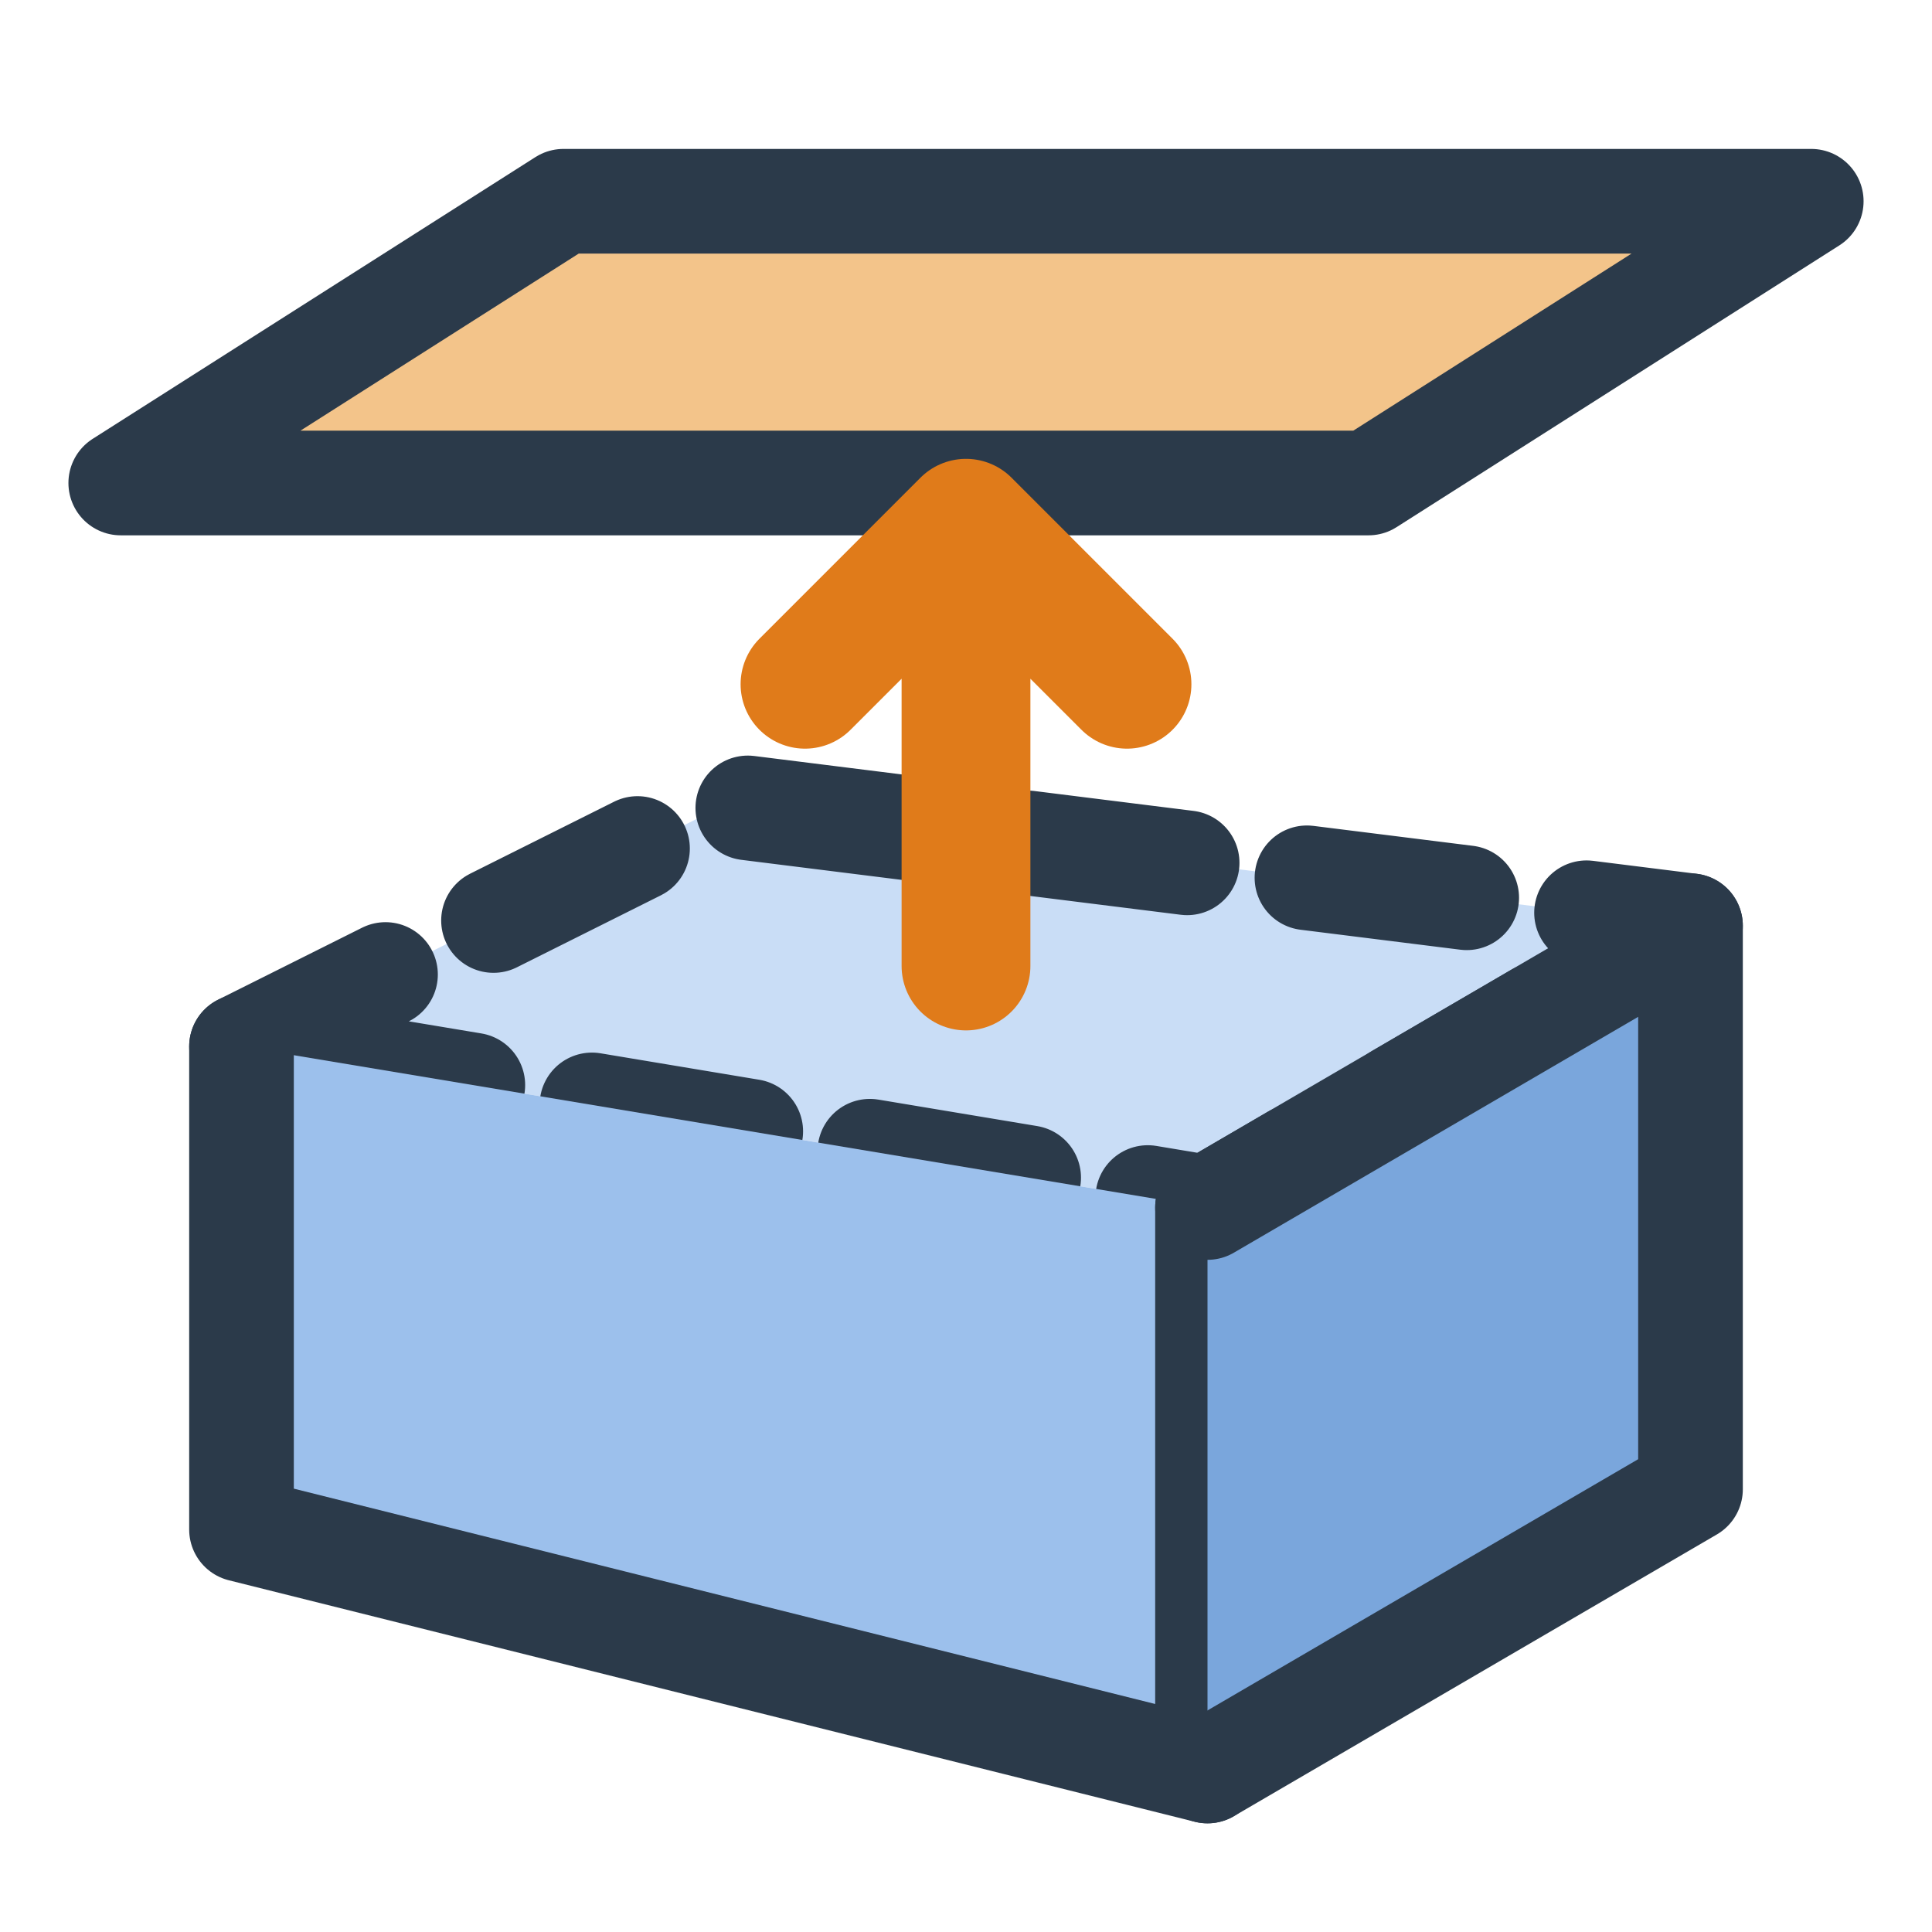
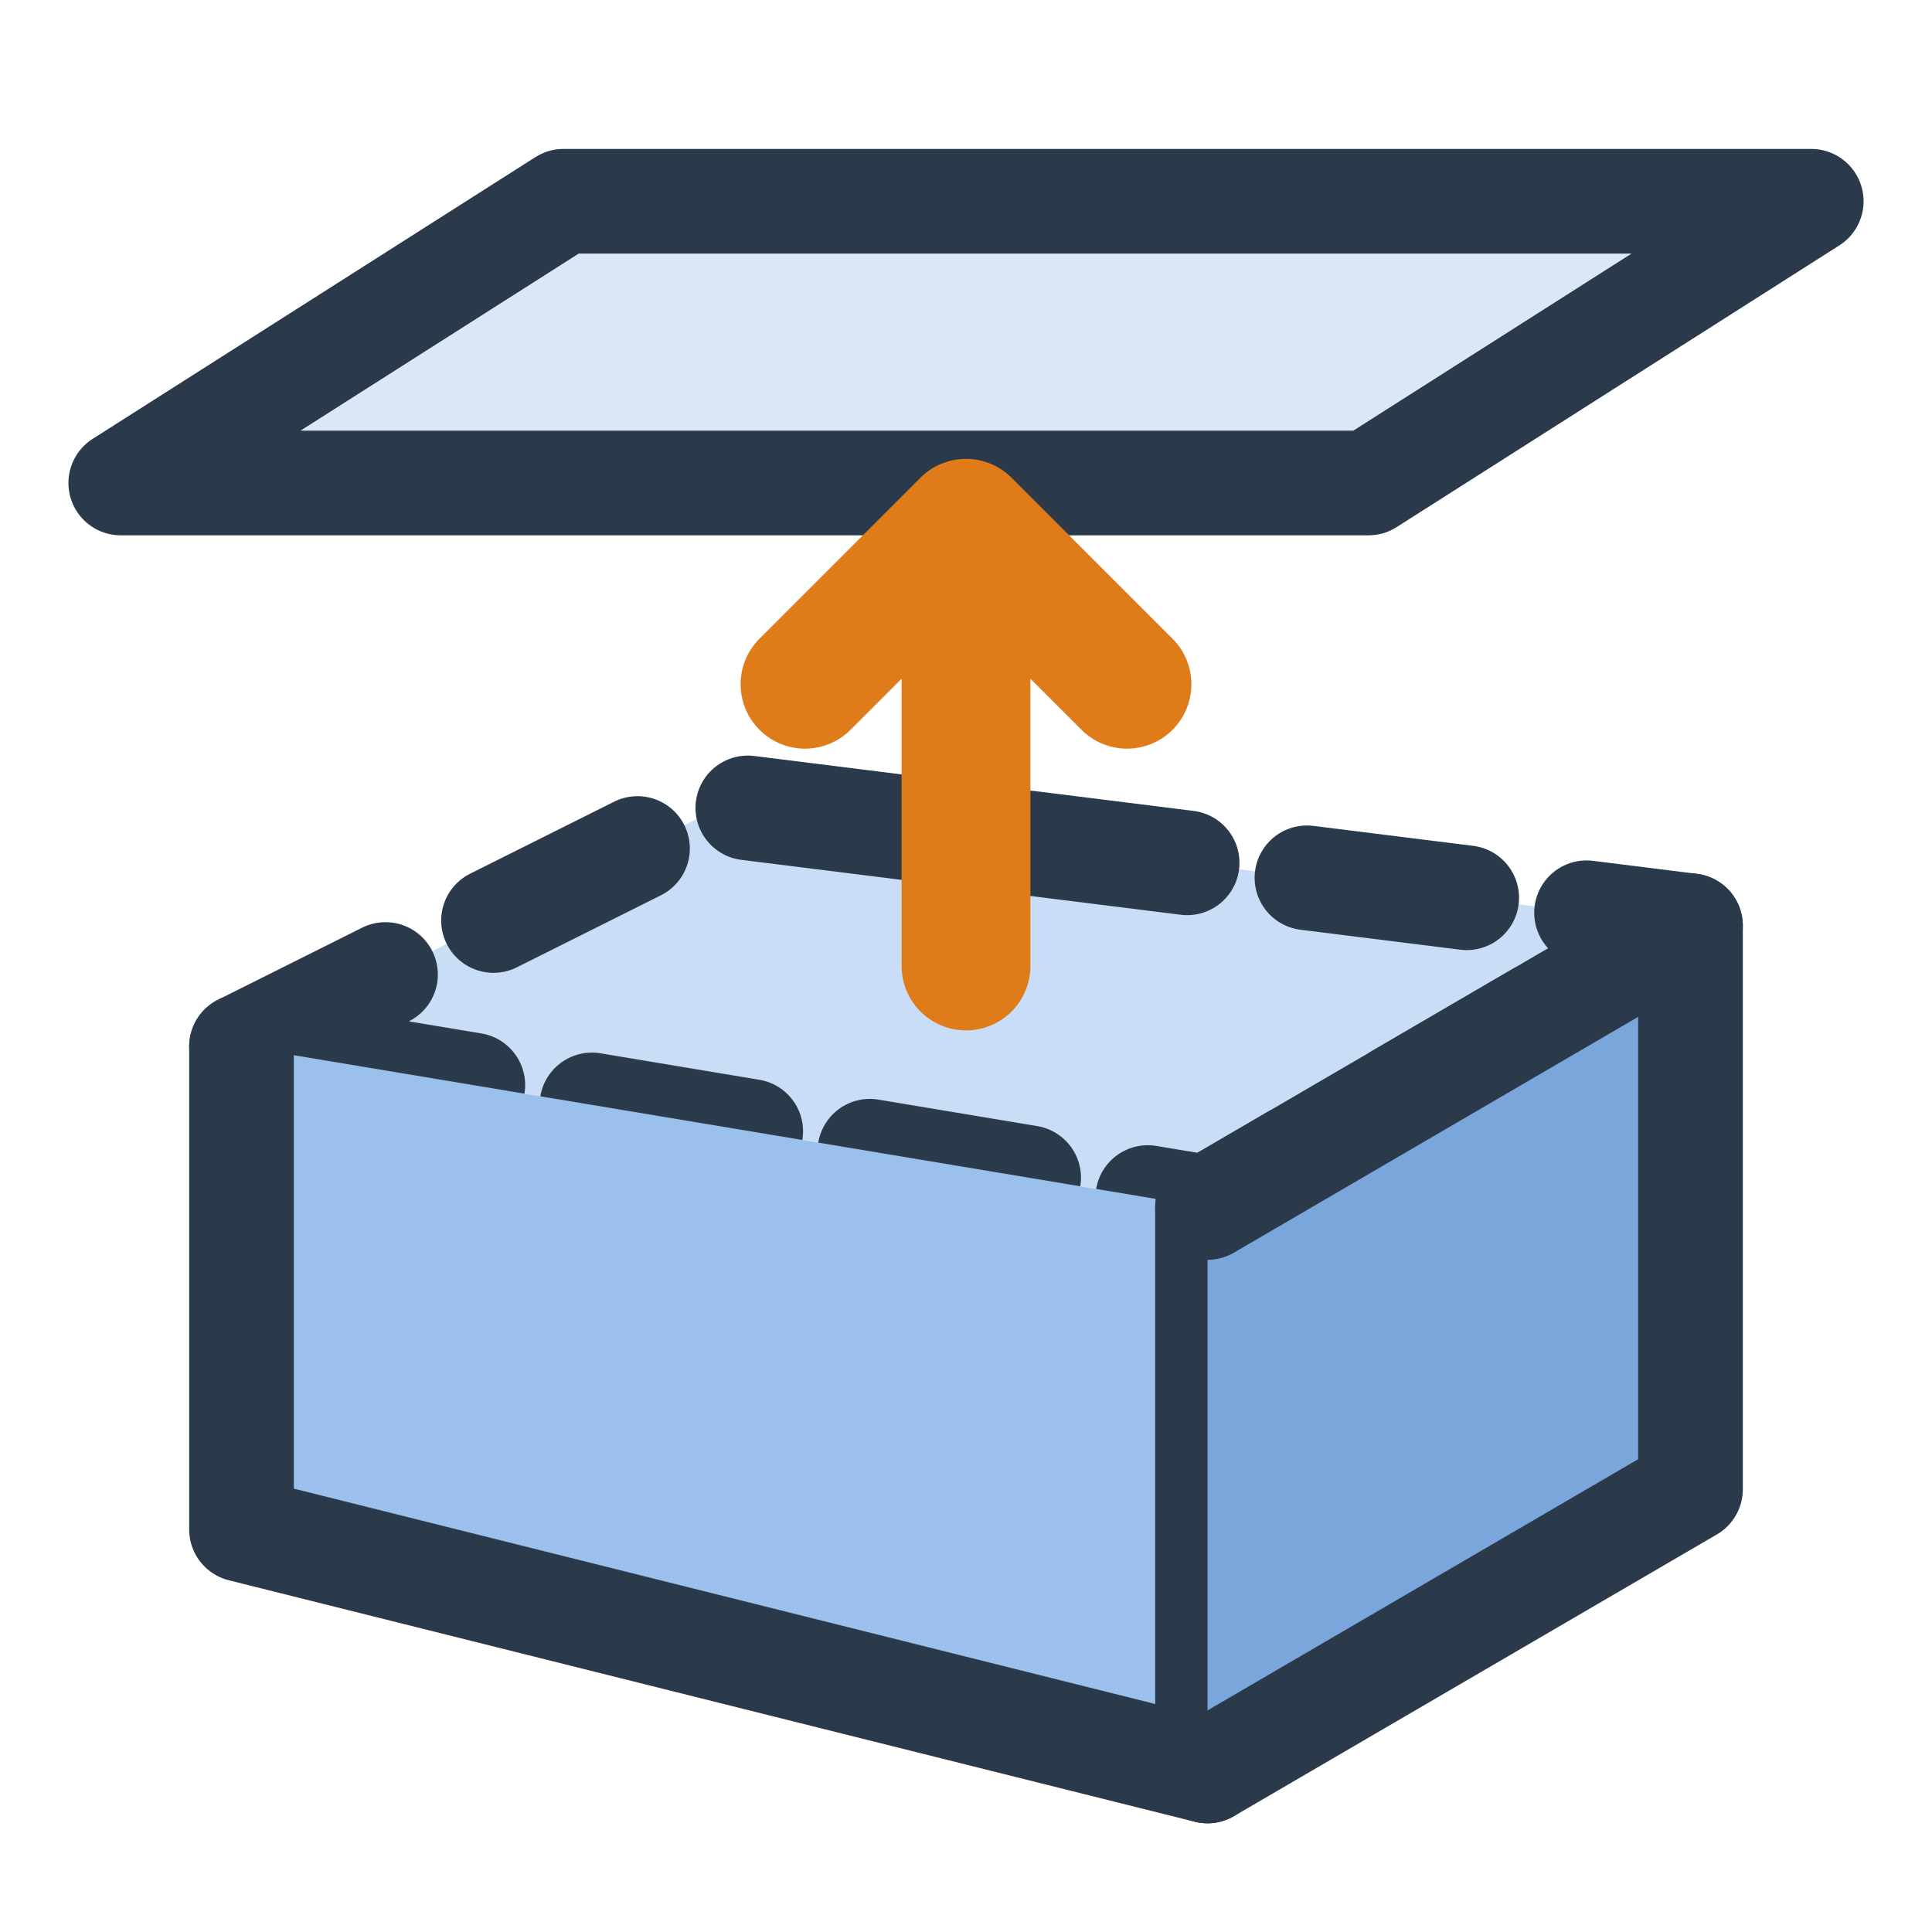
<svg xmlns="http://www.w3.org/2000/svg" viewBox="0 0 24 24" fill="none" stroke="#2b3a4a" stroke-width="1.3" stroke-linejoin="round" stroke-linecap="round">
-   <path d="M1.5 6 L7 2.5 H22.5 L17 6 Z" fill="#f3c48a" />
+   <path d="M1.5 6 L7 2.5 H22.5 L17 6 Z" fill="#dbe7f7" />
  <path d="M3 13 L9 10 L21 11.5 L15 15 Z" fill="#c9ddf6" stroke-dasharray="2 1.5" />
  <path d="M3 13 V19 L15 22 V15" fill="#9cc0ec" />
  <path d="M15 22 L21 18.5 V11.5 L15 15" fill="#7aa6dc" />
  <path d="M12 12 V6.5 M10 8.5 L12 6.5 L14 8.5" stroke="#e07b1a" stroke-width="1.6" />
</svg>
